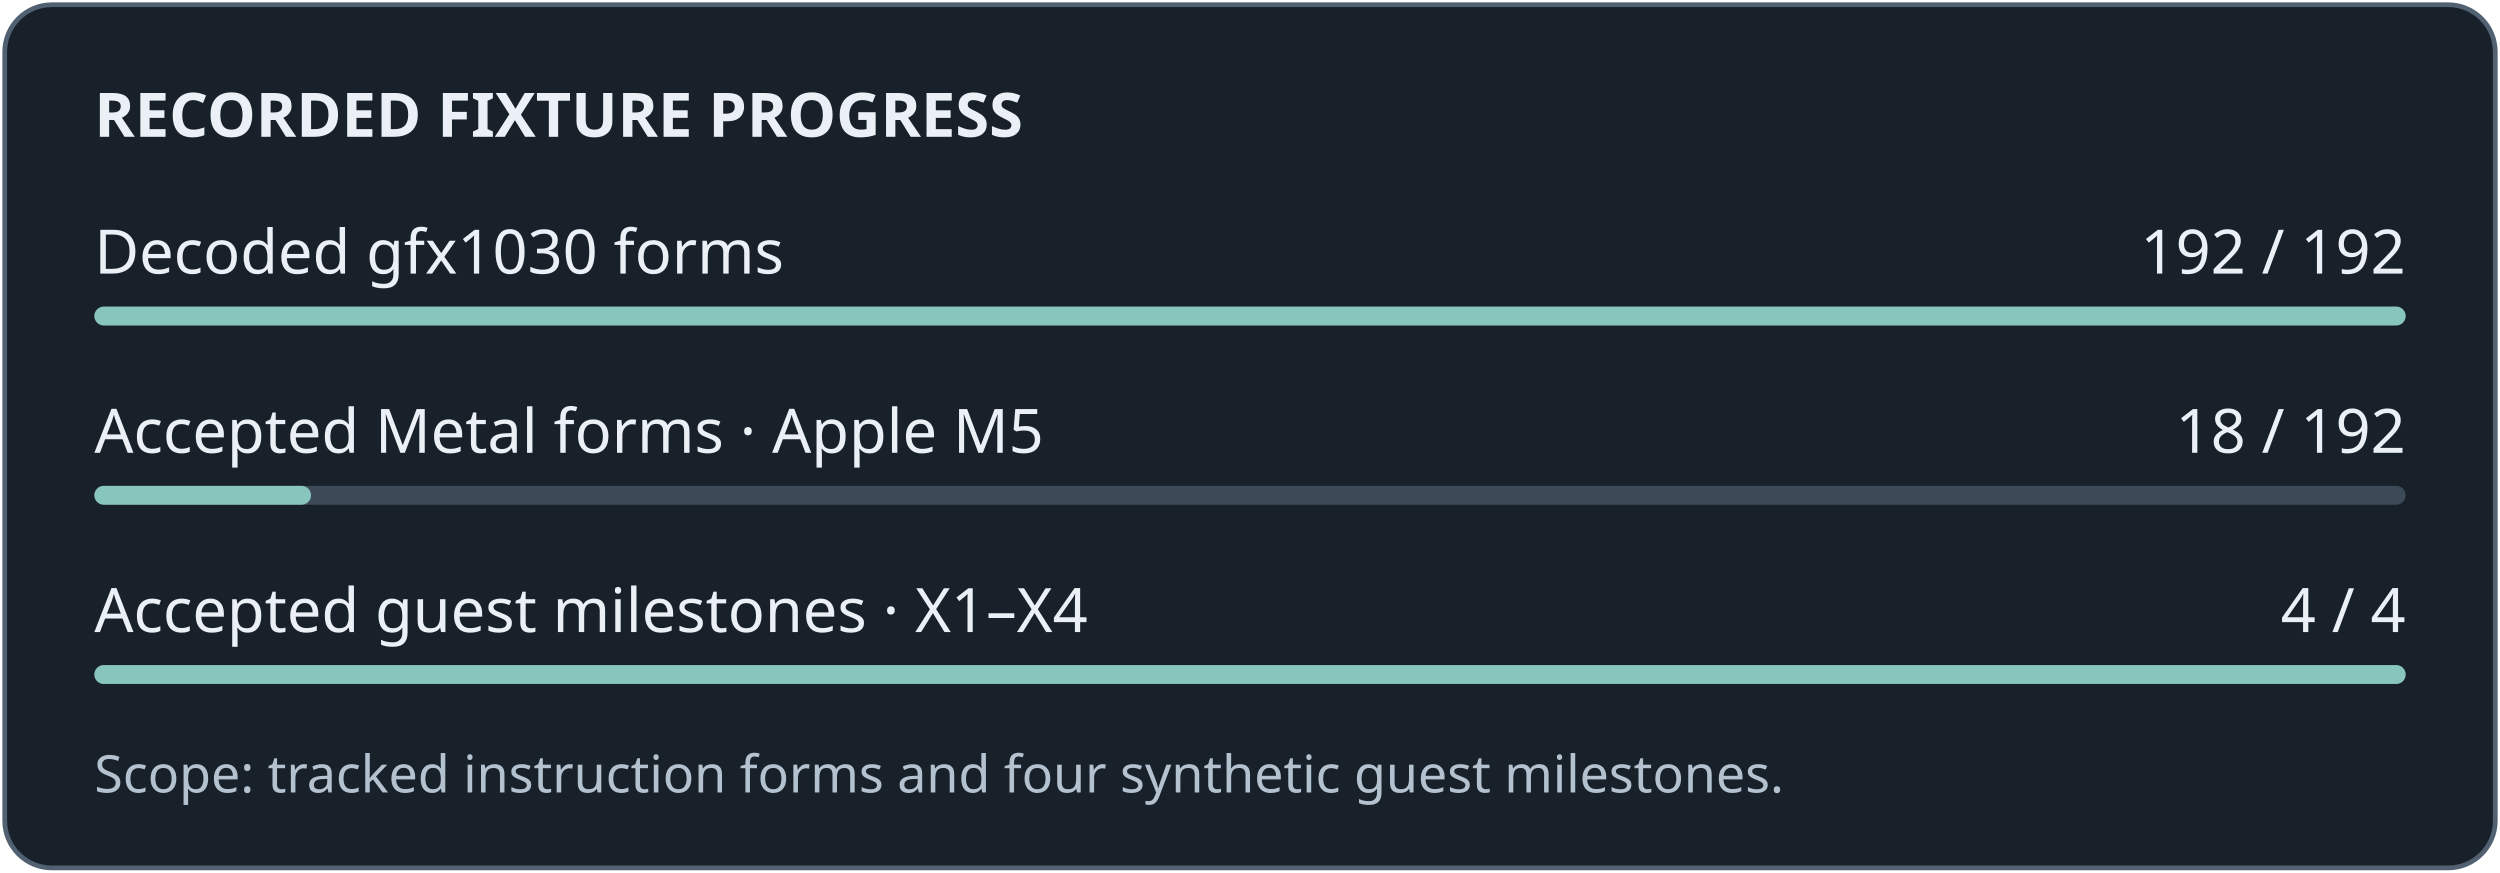
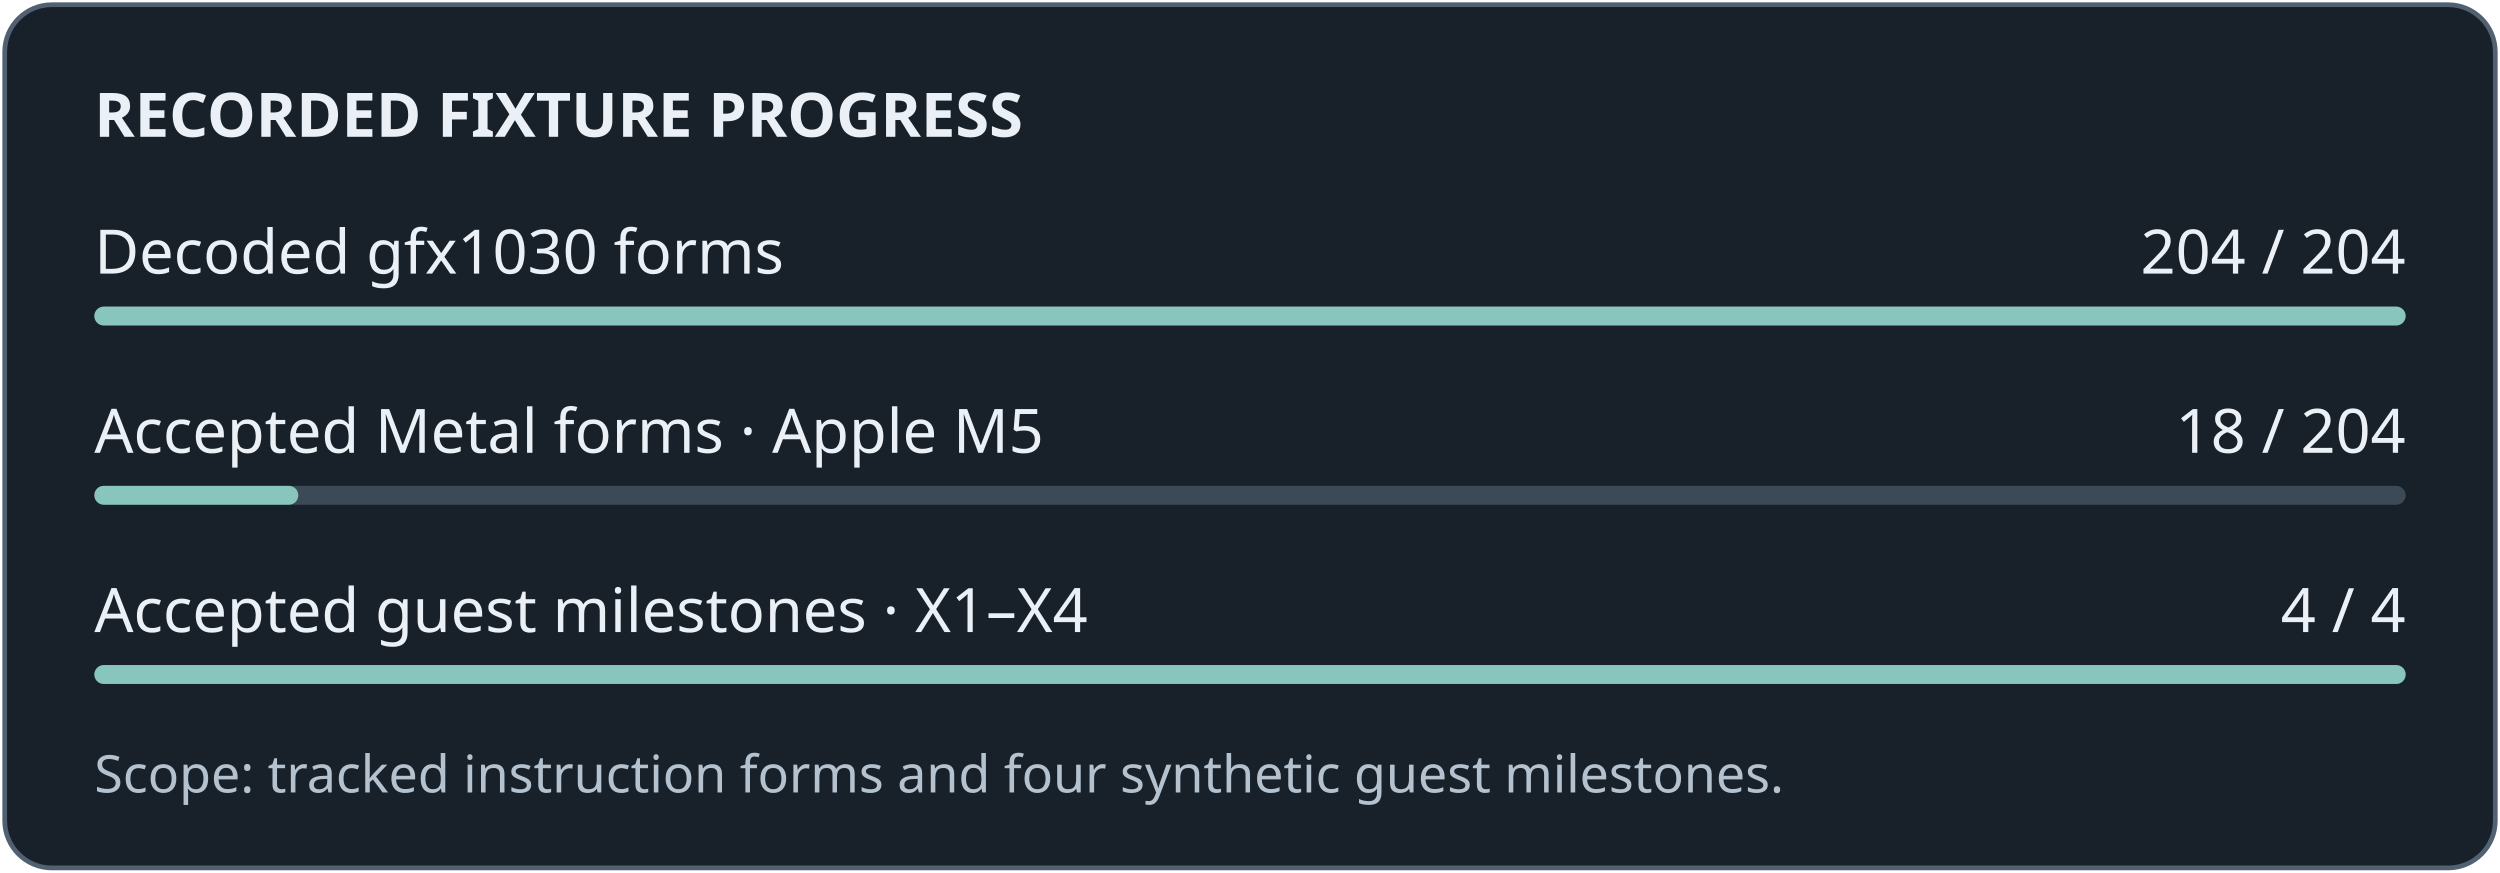
<svg xmlns="http://www.w3.org/2000/svg" width="530" height="185" viewBox="0 0 530 185" role="img" aria-labelledby="title description">
  <rect x="1" y="1" width="528" height="183" rx="10" fill="#18212a" stroke="#516171" />
  <g font-family="system-ui,sans-serif" fill="#eaf0f5">
    <text x="20" y="29" font-size="13" font-weight="700">RECORDED FIXTURE PROGRESS</text>
    <text x="20" y="58" font-size="13">Decoded gfx1030 forms</text>
-     <text x="510" y="58" font-size="13" text-anchor="end">192 / 192</text>
+     <text x="510" y="58" font-size="13" text-anchor="end">204 / 204</text>
    <rect x="20" y="65" width="490" height="4" rx="2" fill="#3c4a58" />
    <rect x="20" y="65" width="490.00" height="4" rx="2" fill="#88c6bd" />
    <text x="20" y="96" font-size="13">Accepted Metal forms · Apple M5</text>
-     <text x="510" y="96" font-size="13" text-anchor="end">18 / 192</text>
+     <text x="510" y="96" font-size="13" text-anchor="end">18 / 204</text>
    <rect x="20" y="103" width="490" height="4" rx="2" fill="#3c4a58" />
-     <rect x="20" y="103" width="45.94" height="4" rx="2" fill="#88c6bd" />
+     <rect x="20" y="103" width="43.24" height="4" rx="2" fill="#88c6bd" />
    <text x="20" y="134" font-size="13">Accepted guest milestones · X1–X4</text>
    <text x="510" y="134" font-size="13" text-anchor="end">4 / 4</text>
    <rect x="20" y="141" width="490" height="4" rx="2" fill="#3c4a58" />
    <rect x="20" y="141" width="490.00" height="4" rx="2" fill="#88c6bd" />
    <text x="20" y="168" font-size="11" fill="#b4c2d0">Scope: tracked instruction forms and four synthetic guest milestones.</text>
  </g>
</svg>
